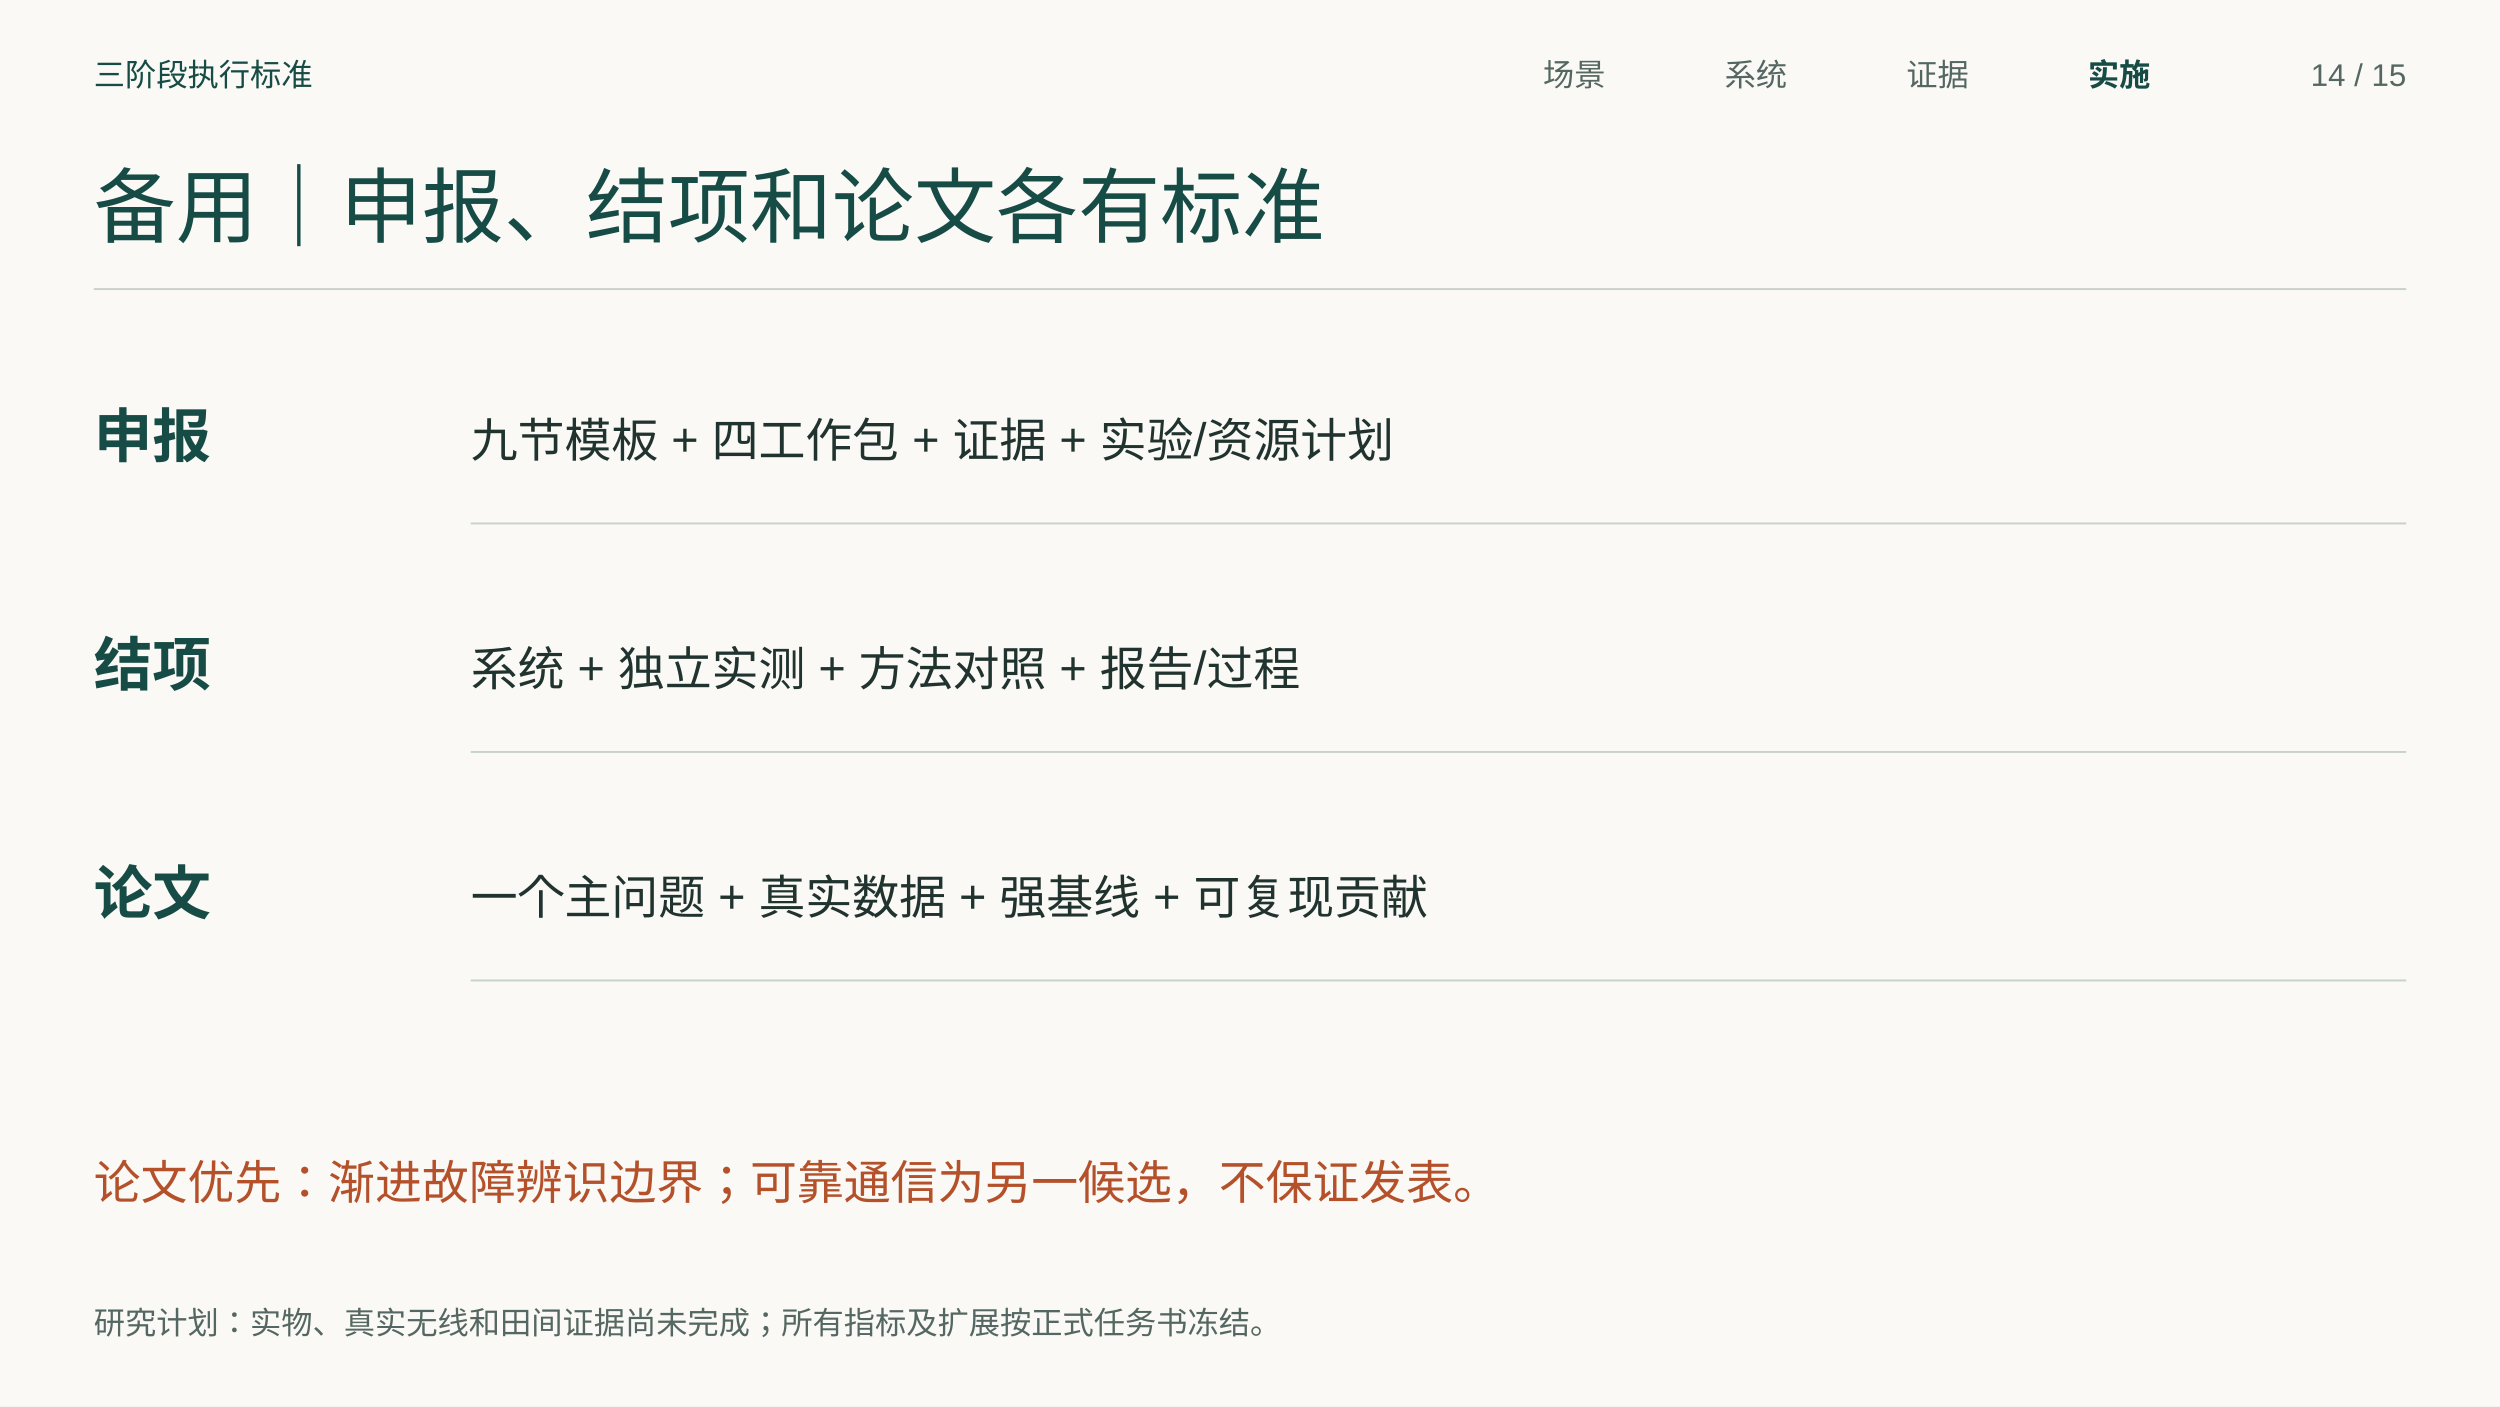
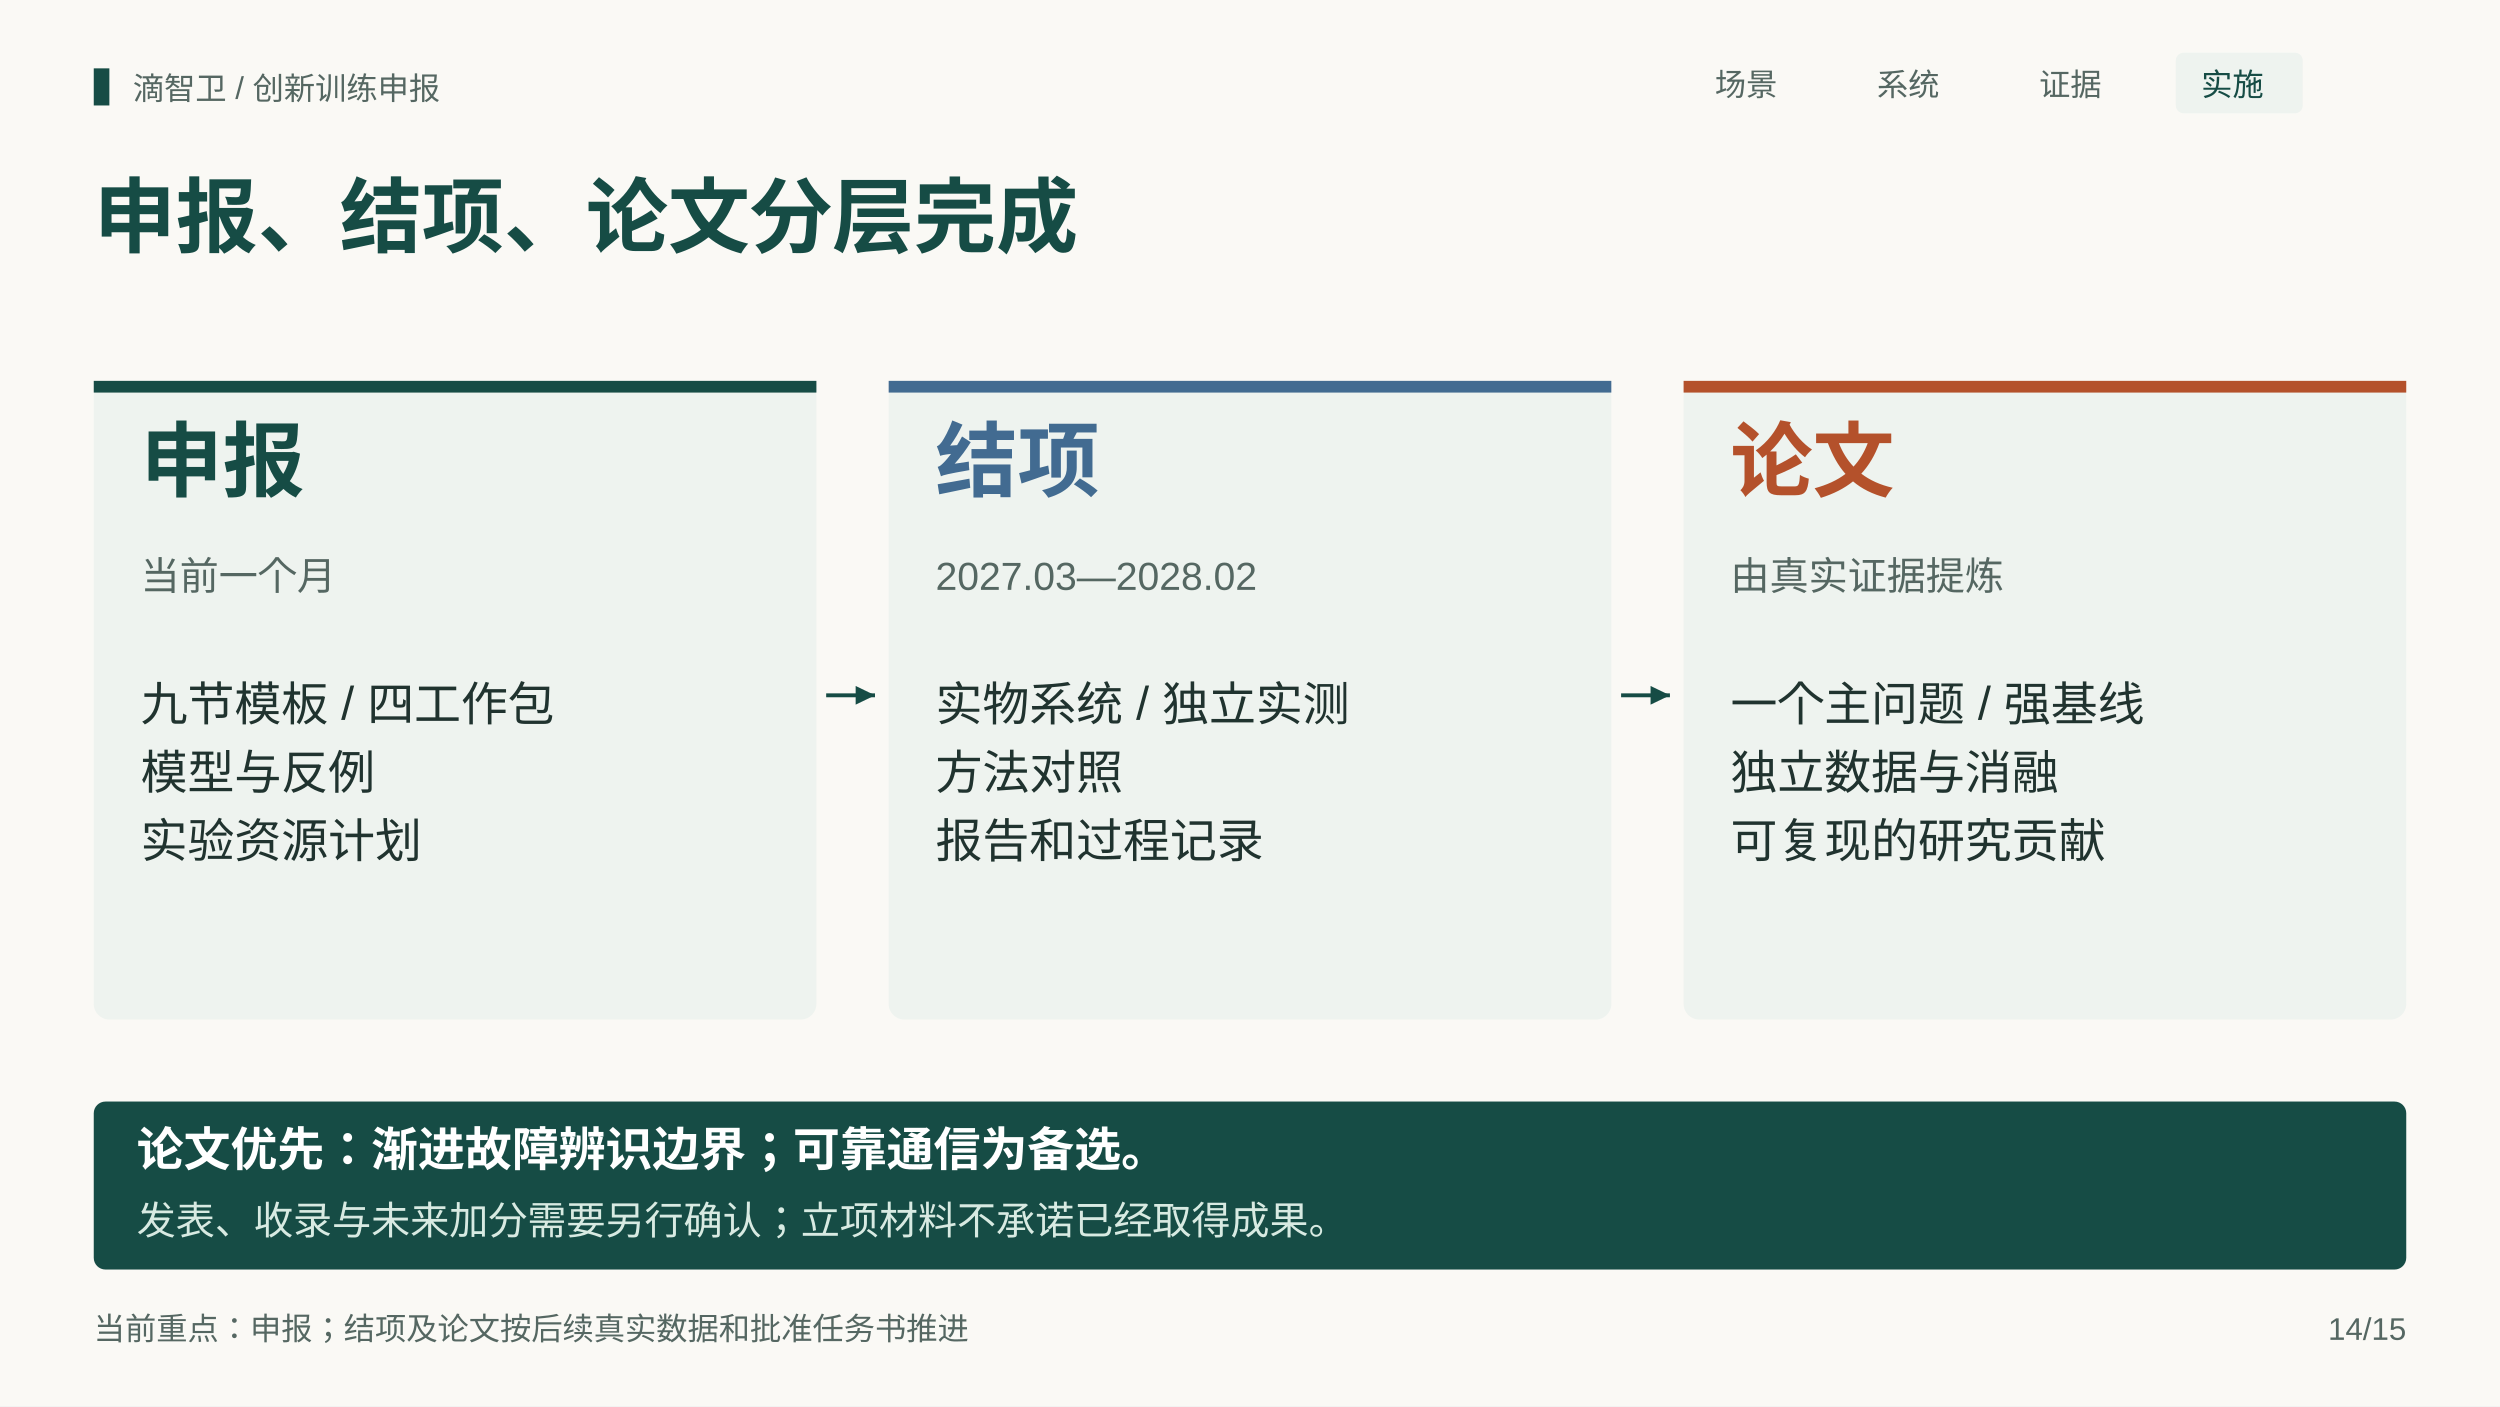
<svg xmlns="http://www.w3.org/2000/svg" viewBox="0 0 1280 720" data-pptx-page-role="content" font-family="Microsoft YaHei, Arial">
+   <defs>
+     <linearGradient id="deep-field" x1="0" y1="0" x2="1" y2="1">
+       <stop offset="0%" stop-color="#164C45" />
+       <stop offset="100%" stop-color="#092E2B" />
+     </linearGradient>
+   </defs>
  <rect id="page-background" data-pptx-role="background" x="0" y="0" width="1280" height="720" rx="0" fill="#FAF9F5" stroke="none" />
-   <text id="page-kicker" data-pptx-role="header" x="48" y="44" font-size="16" fill="#164C45">三阶段执行标准</text>
-   <text id="page-route-0" data-pptx-role="header" x="790" y="44" font-size="16" fill="#556762">场景</text>
-   <text id="page-route-1" data-pptx-role="header" x="883" y="44" font-size="16" fill="#556762">系统</text>
-   <text id="page-route-2" data-pptx-role="header" x="976" y="44" font-size="16" fill="#556762">证据</text>
-   <text id="page-route-3" data-pptx-role="header" x="1069" y="44" font-size="16" fill="#164C45" font-weight="bold">实施</text>
-   <g id="page-title" data-pptx-bounds="48 65 1184 95">
-     <text x="48" y="121" font-family="SimHei, Arial" font-size="42" fill="#164C45" text-anchor="start">备用｜申报、结项和论文各有标准</text>
+   <rect id="header-mark" data-pptx-role="decoration" x="48" y="35" width="8" height="19" rx="0" fill="#164C45" stroke="none" />
+   <text id="page-kicker" data-pptx-role="header" x="68" y="51" font-size="16" fill="#556762">滴智卫 / 创新训练申报</text>
+   <text id="page-route-0" data-pptx-role="header" x="878" y="49" font-size="16" fill="#556762">场景</text>
+   <text id="page-route-1" data-pptx-role="header" x="961" y="49" font-size="16" fill="#556762">系统</text>
+   <text id="page-route-2" data-pptx-role="header" x="1044" y="49" font-size="16" fill="#556762">证据</text>
+   <rect id="route-highlight" data-pptx-role="decoration" x="1114" y="27" width="65" height="31" rx="4" fill="#EEF3EF" stroke="none" />
+   <text id="page-route-3" data-pptx-role="header" x="1127" y="49" font-size="16" fill="#164C45">实施</text>
+   <g id="page-title" data-pptx-bounds="48 82 1184 78">
+     <text x="48" y="126" font-size="42" fill="#164C45" text-anchor="start" font-weight="bold">申报、结项、论文分层完成</text>
  </g>
-   <line id="header-rule" data-pptx-role="decoration" x1="48" y1="148" x2="1232" y2="148" stroke="#C7D2CB" stroke-width="1" />
-   <text id="source-footer" data-pptx-role="footer" x="48" y="683" font-size="16" fill="#556762">研究计划：实物、真实无线和田间证据尚未完成；所有指标及扩展按正式任务书冻结。</text>
-   <text id="page-number" data-pptx-role="page-number" x="1232" y="44" font-size="16" text-anchor="end" fill="#556762">14 / 15</text>
-   <g id="three-phase-contract" data-pptx-bounds="48 175 1184 467">
-     <text x="48" y="234" font-size="30" fill="#164C45" text-anchor="start" font-weight="bold">申报</text>
-     <text x="241" y="234" font-size="24" fill="#20332F">九节模板 + 四工作包 + 证据 + 实验/资源计划</text>
-     <line x1="241" y1="268" x2="1232" y2="268" stroke="#C7D2CB" stroke-width="1" />
-     <text x="48" y="351" font-size="30" fill="#164C45" text-anchor="start" font-weight="bold">结项</text>
-     <text x="241" y="351" font-size="24" fill="#20332F">系统 + 独立实测 + 方法对照 + 报告/过程</text>
-     <line x1="241" y1="385" x2="1232" y2="385" stroke="#C7D2CB" stroke-width="1" />
-     <text x="48" y="468" font-size="30" fill="#164C45" text-anchor="start" font-weight="bold">论文</text>
-     <text x="241" y="468" font-size="24" fill="#20332F">一个主问题 + 真实数据 + 强基线 + 可复现贡献</text>
-     <line x1="241" y1="502" x2="1232" y2="502" stroke="#C7D2CB" stroke-width="1" />
-     <text x="48" y="614" font-size="24" fill="#B4512B" text-anchor="start">论文优先：渐进故障辨识边界；可靠通信为另一候选，不保证发表。</text>
+   <text id="source-footer" data-pptx-role="footer" x="48" y="686" font-size="16" fill="#556762">当前重点：申报；结项及论文按后续真实数据和批准任务书推进</text>
+   <text id="page-number" data-pptx-role="page-number" x="1232" y="686" text-anchor="end" font-size="16" fill="#556762">14/15</text>
+   <g id="completion-standards" data-pptx-bounds="48 180 1184 478">
+     <rect x="48" y="195" width="370" height="327" rx="8" fill="#EEF3EF" stroke="none" />
+     <rect x="48" y="195" width="370" height="6" rx="0" fill="#164C45" stroke="none" />
+     <text x="72" y="251" font-size="42" fill="#164C45" text-anchor="start" font-weight="bold">申报</text>
+     <text x="72" y="302" font-size="20" fill="#556762" text-anchor="start">当前一个月</text>
+     <text x="72" y="369" font-size="24" fill="#20332F">九节模板 / 四工作包<tspan x="72" dy="35">模型与反例</tspan>
+       <tspan x="72" dy="35">实验资源计划</tspan>
+     </text>
+     <line x1="423" y1="356" x2="448" y2="356" stroke="#164C45" stroke-width="2" />
+     <polygon points="448,356 438.095,360.785 438.095,351.215" fill="#164C45" stroke="none" stroke-width="1" />
+     <rect x="455" y="195" width="370" height="327" rx="8" fill="#EEF3EF" stroke="none" />
+     <rect x="455" y="195" width="370" height="6" rx="0" fill="#426B91" stroke="none" />
+     <text x="479" y="251" font-size="42" fill="#426B91" text-anchor="start" font-weight="bold">结项</text>
+     <text x="479" y="302" font-size="20" fill="#556762" text-anchor="start">2027.03—2028.02</text>
+     <text x="479" y="369" font-size="24" fill="#20332F">实物系统 / 独立实测<tspan x="479" dy="35">方法对照</tspan>
+       <tspan x="479" dy="35">报告和过程记录</tspan>
+     </text>
+     <line x1="830" y1="356" x2="855" y2="356" stroke="#164C45" stroke-width="2" />
+     <polygon points="855,356 845.095,360.785 845.095,351.215" fill="#164C45" stroke="none" stroke-width="1" />
+     <rect x="862" y="195" width="370" height="327" rx="8" fill="#EEF3EF" stroke="none" />
+     <rect x="862" y="195" width="370" height="6" rx="0" fill="#B4512B" stroke="none" />
+     <text x="886" y="251" font-size="42" fill="#B4512B" text-anchor="start" font-weight="bold">论文</text>
+     <text x="886" y="302" font-size="20" fill="#556762" text-anchor="start">由真实证据提炼</text>
+     <text x="886" y="369" font-size="24" fill="#20332F">一个主问题 / 强基线<tspan x="886" dy="35">独立数据与消融</tspan>
+       <tspan x="886" dy="35">可复现的研究贡献</tspan>
+     </text>
+     <rect x="48" y="564" width="1184" height="86" rx="6" fill="#164C45" stroke="none" />
+     <text x="70" y="597" font-size="24" fill="#FFFFFF" text-anchor="start" font-weight="bold">论文优先：渐进故障辨识边界；可靠通信为备选。</text>
+     <text x="70" y="632" font-size="20" fill="#D8EAE2" text-anchor="start">发表、收录与未来加分需要另行确认；立项材料不承诺已经取得成果。</text>
  </g>
</svg>
